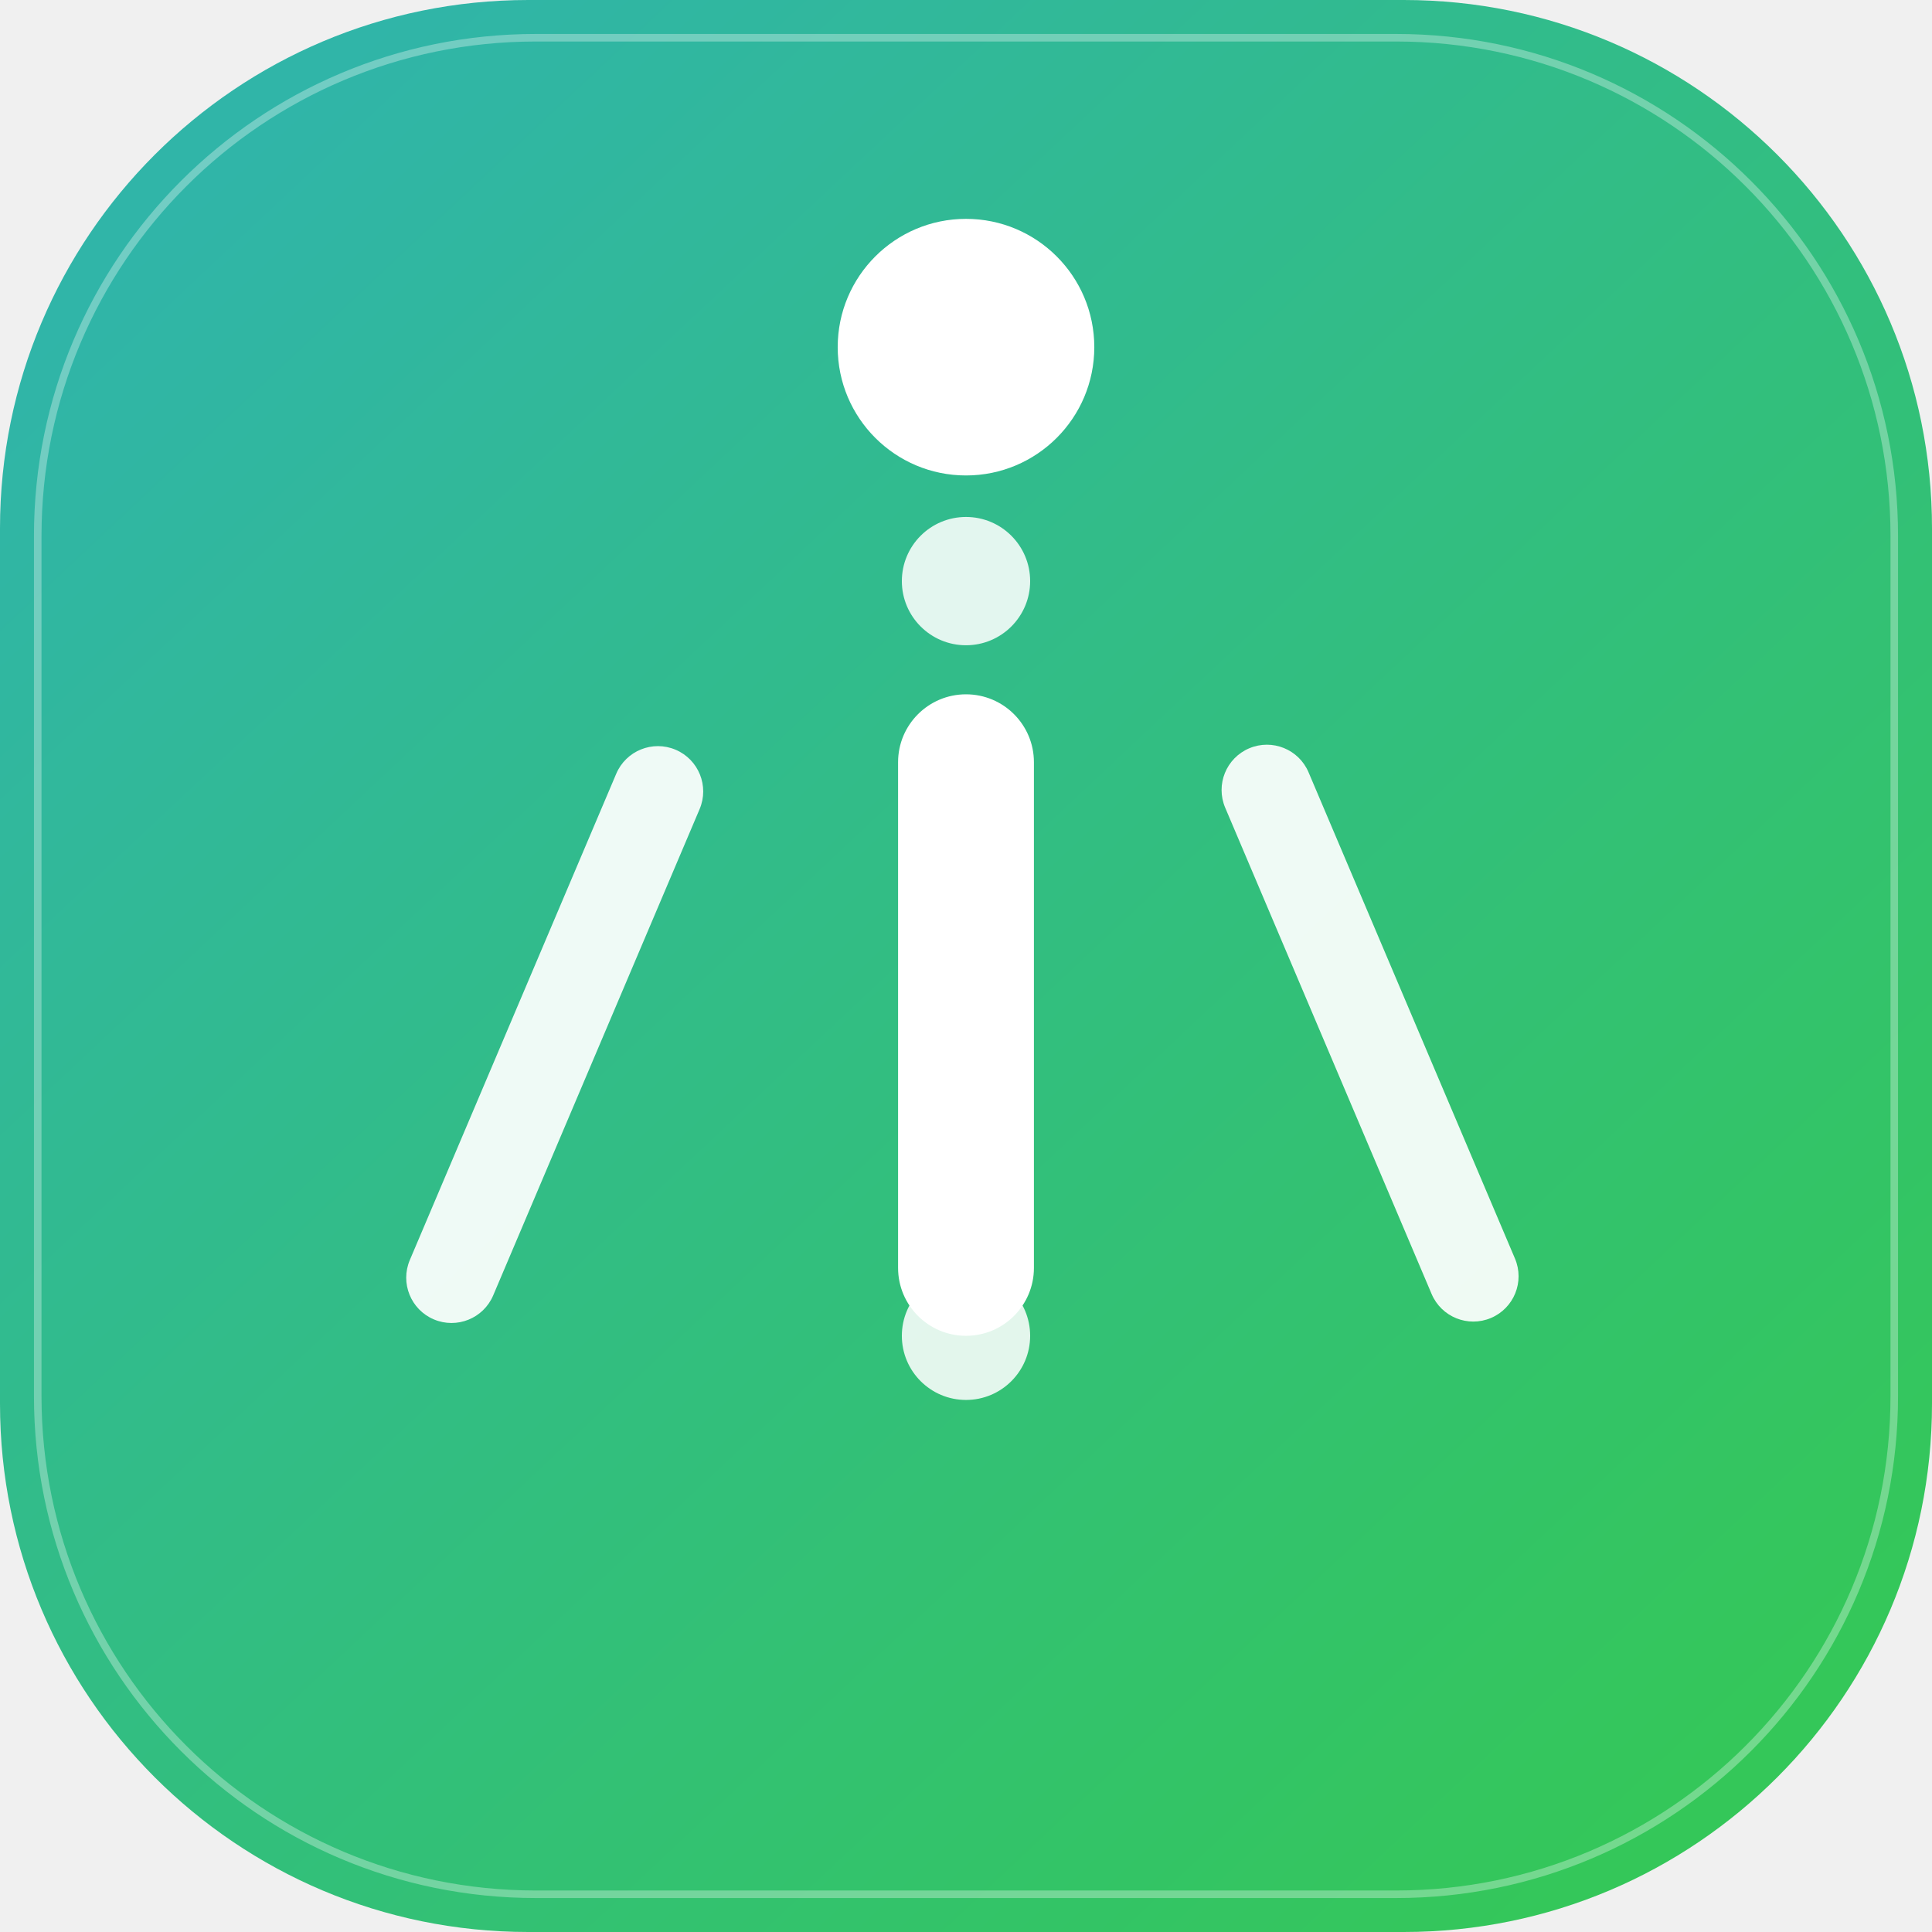
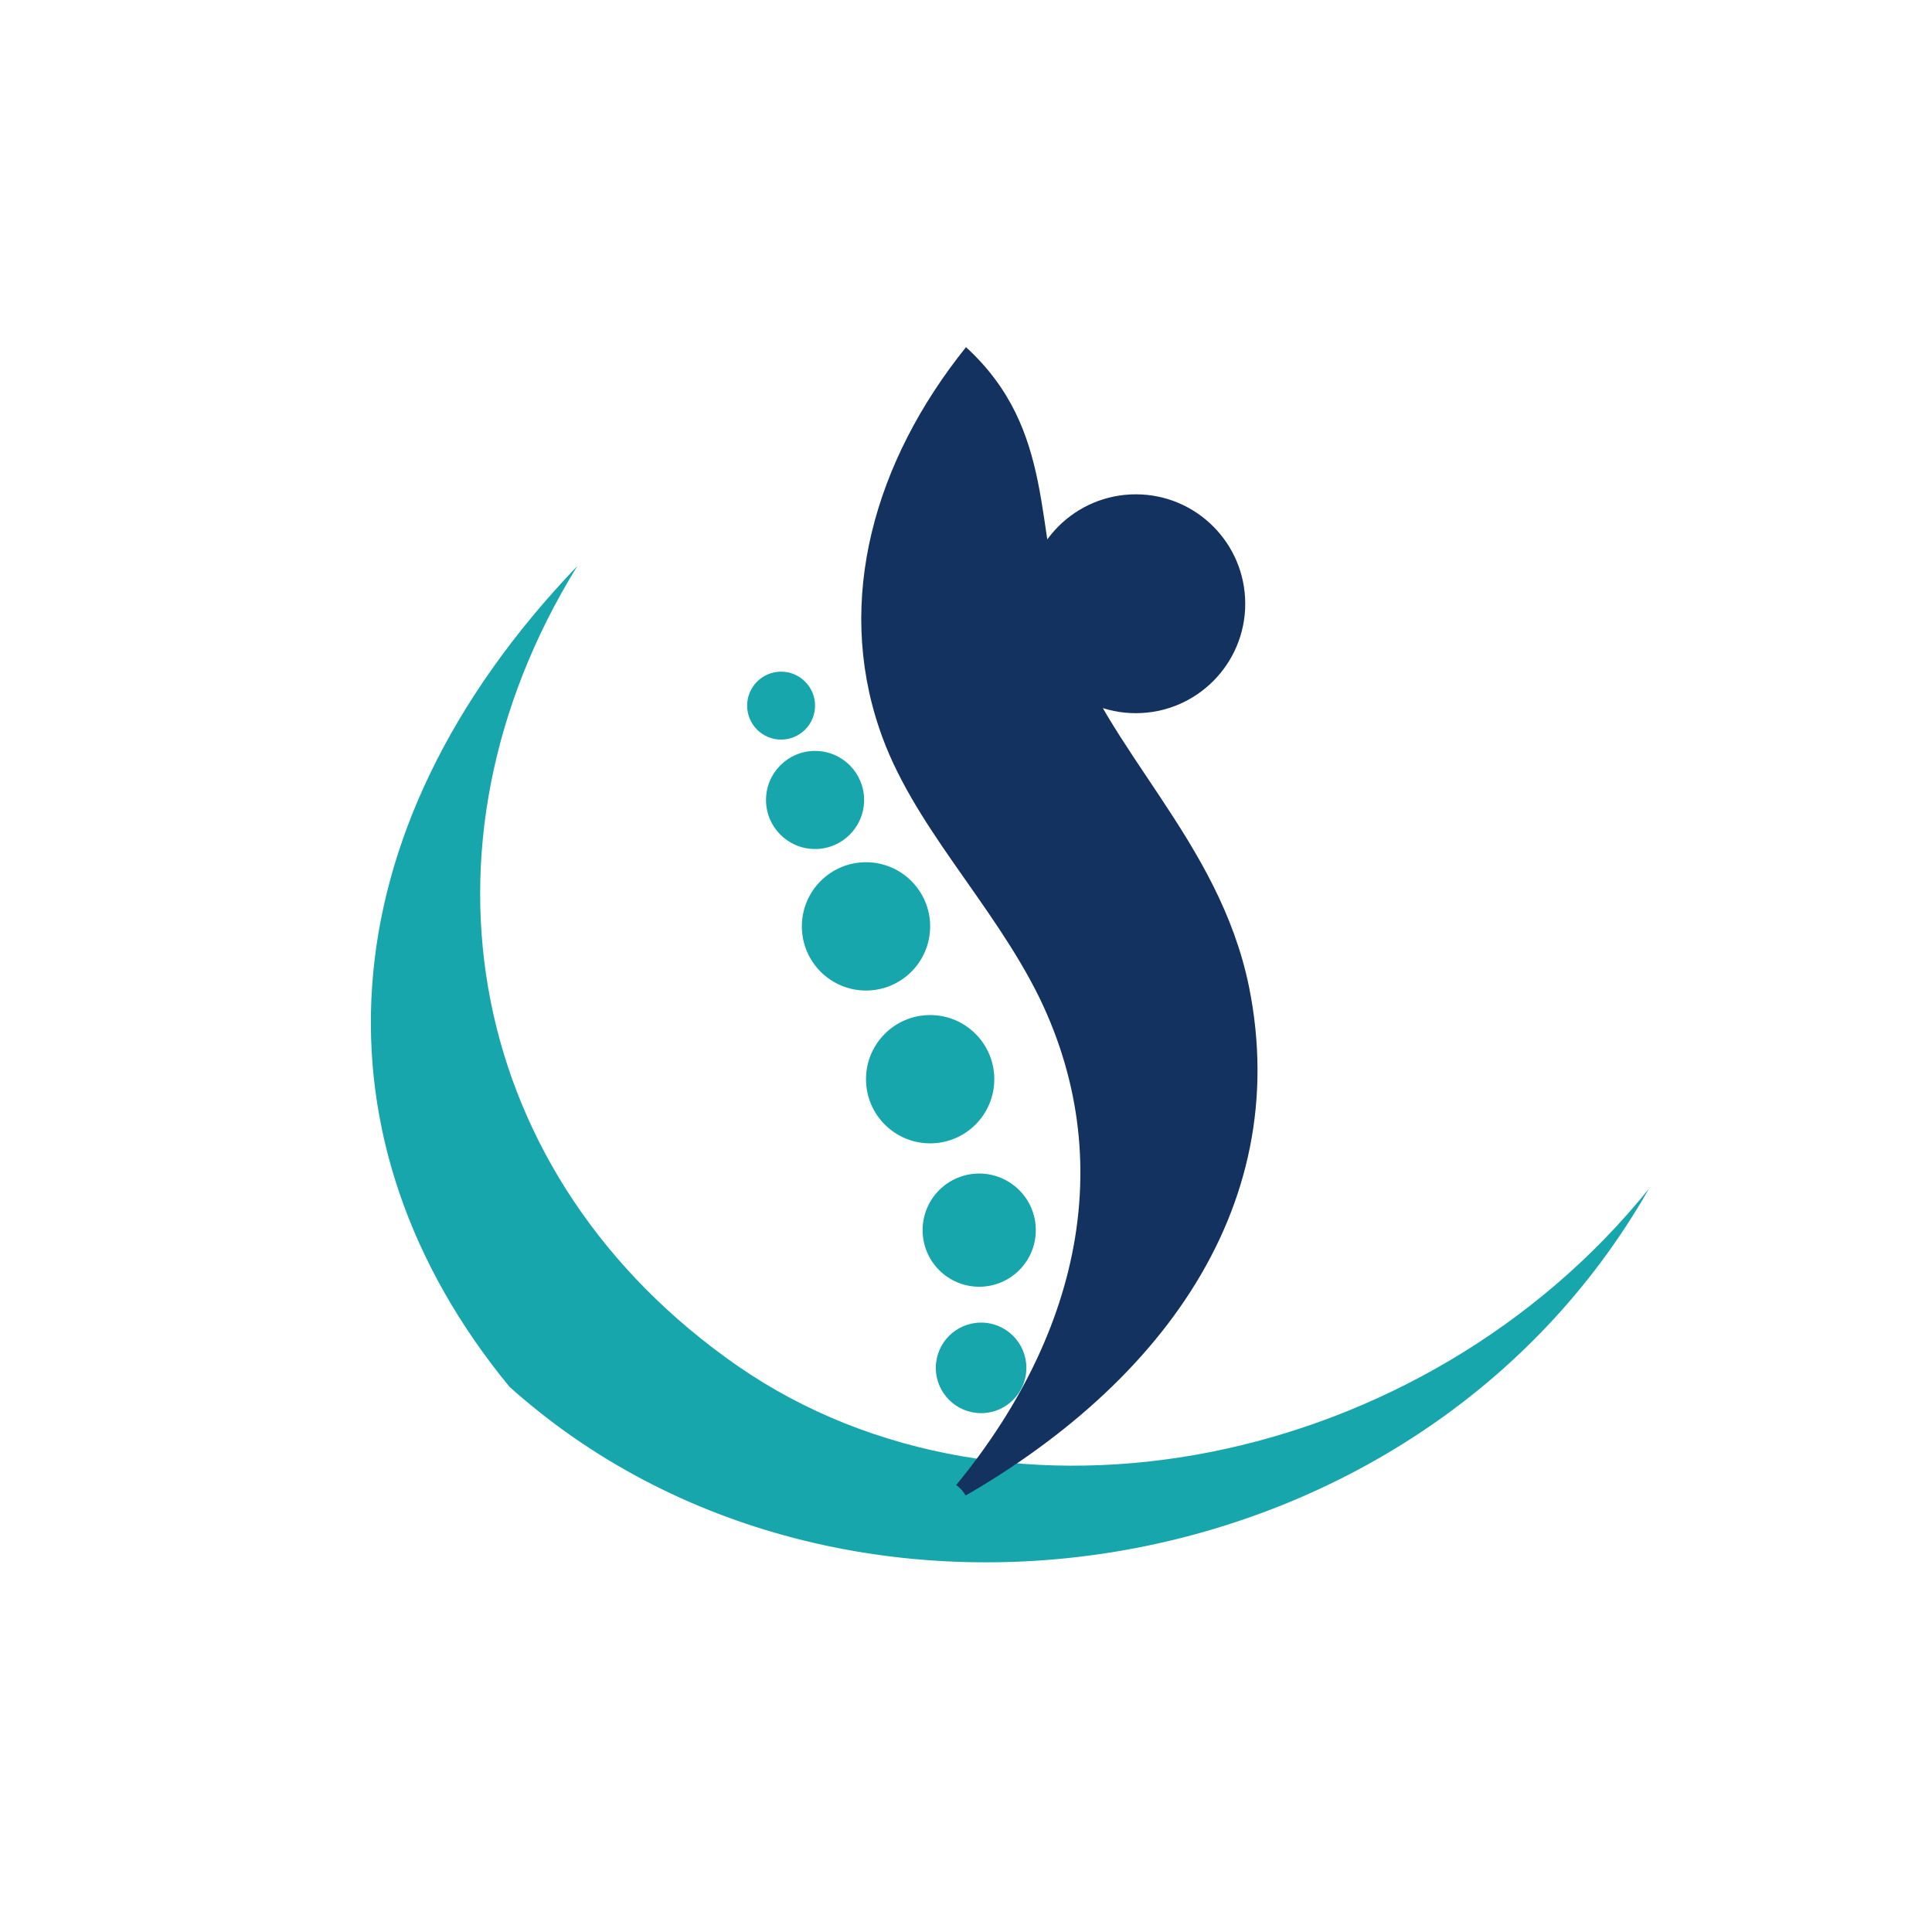
- <svg xmlns="http://www.w3.org/2000/svg" width="512" height="512" viewBox="0 0 512 512" fill="none">
-   <rect width="512" height="512" rx="140" fill="url(#bg)" />
-   <rect x="10" y="10" width="492" height="492" rx="132" stroke="white" stroke-opacity="0.32" stroke-width="2" />
-   <circle cx="256" cy="92" r="34" fill="white" />
-   <rect x="238" y="184" width="36" height="170" rx="18" fill="white" />
-   <circle cx="256" cy="154" r="17" fill="white" fill-opacity="0.86" />
-   <circle cx="256" cy="254" r="17" fill="white" fill-opacity="0.86" />
-   <circle cx="256" cy="354" r="17" fill="white" fill-opacity="0.86" />
-   <rect x="168" y="194" width="24" height="164" rx="12" transform="rotate(23 168 194)" fill="white" fill-opacity="0.92" />
-   <rect x="320" y="203" width="24" height="164" rx="12" transform="rotate(-23 320 203)" fill="white" fill-opacity="0.92" />
-   <defs>
-     <linearGradient id="bg" x1="56" y1="48" x2="456" y2="474" gradientUnits="userSpaceOnUse">
-       <stop stop-color="#30B5A8" />
-       <stop offset="1" stop-color="#34C759" />
-     </linearGradient>
-   </defs>
+ <svg xmlns="http://www.w3.org/2000/svg" width="1024" height="1024" viewBox="0 0 1024 1024" fill="none" role="img" aria-labelledby="title desc">
+   <rect width="1024" height="1024" fill="white" />
+   <path d="M270 735 C164 606 170 442 306 300 C214 449 247 624 391 724 C534 823 755 778 874 630 C751 846 445 892 270 735Z" fill="#18A6AD" />
+   <path d="M512 184 C463 245 443 318 466 386 C483 437 526 478 551 529 C595 620 570 719 493 803 C612 741 686 642 662 523 C646 445 586 398 565 333 C548 281 560 228 512 184Z" fill="#14325F" />
+   <circle cx="602" cy="320" r="58" fill="#14325F" />
+   <circle cx="414" cy="374" r="18" fill="#18A6AD" />
+   <circle cx="432" cy="424" r="26" fill="#18A6AD" />
+   <circle cx="459" cy="491" r="34" fill="#18A6AD" />
+   <circle cx="493" cy="572" r="34" fill="#18A6AD" />
+   <circle cx="519" cy="652" r="30" fill="#18A6AD" />
+   <circle cx="520" cy="725" r="24" fill="#18A6AD" />
+   <circle cx="497" cy="801" r="17" fill="#18A6AD" />
</svg>
